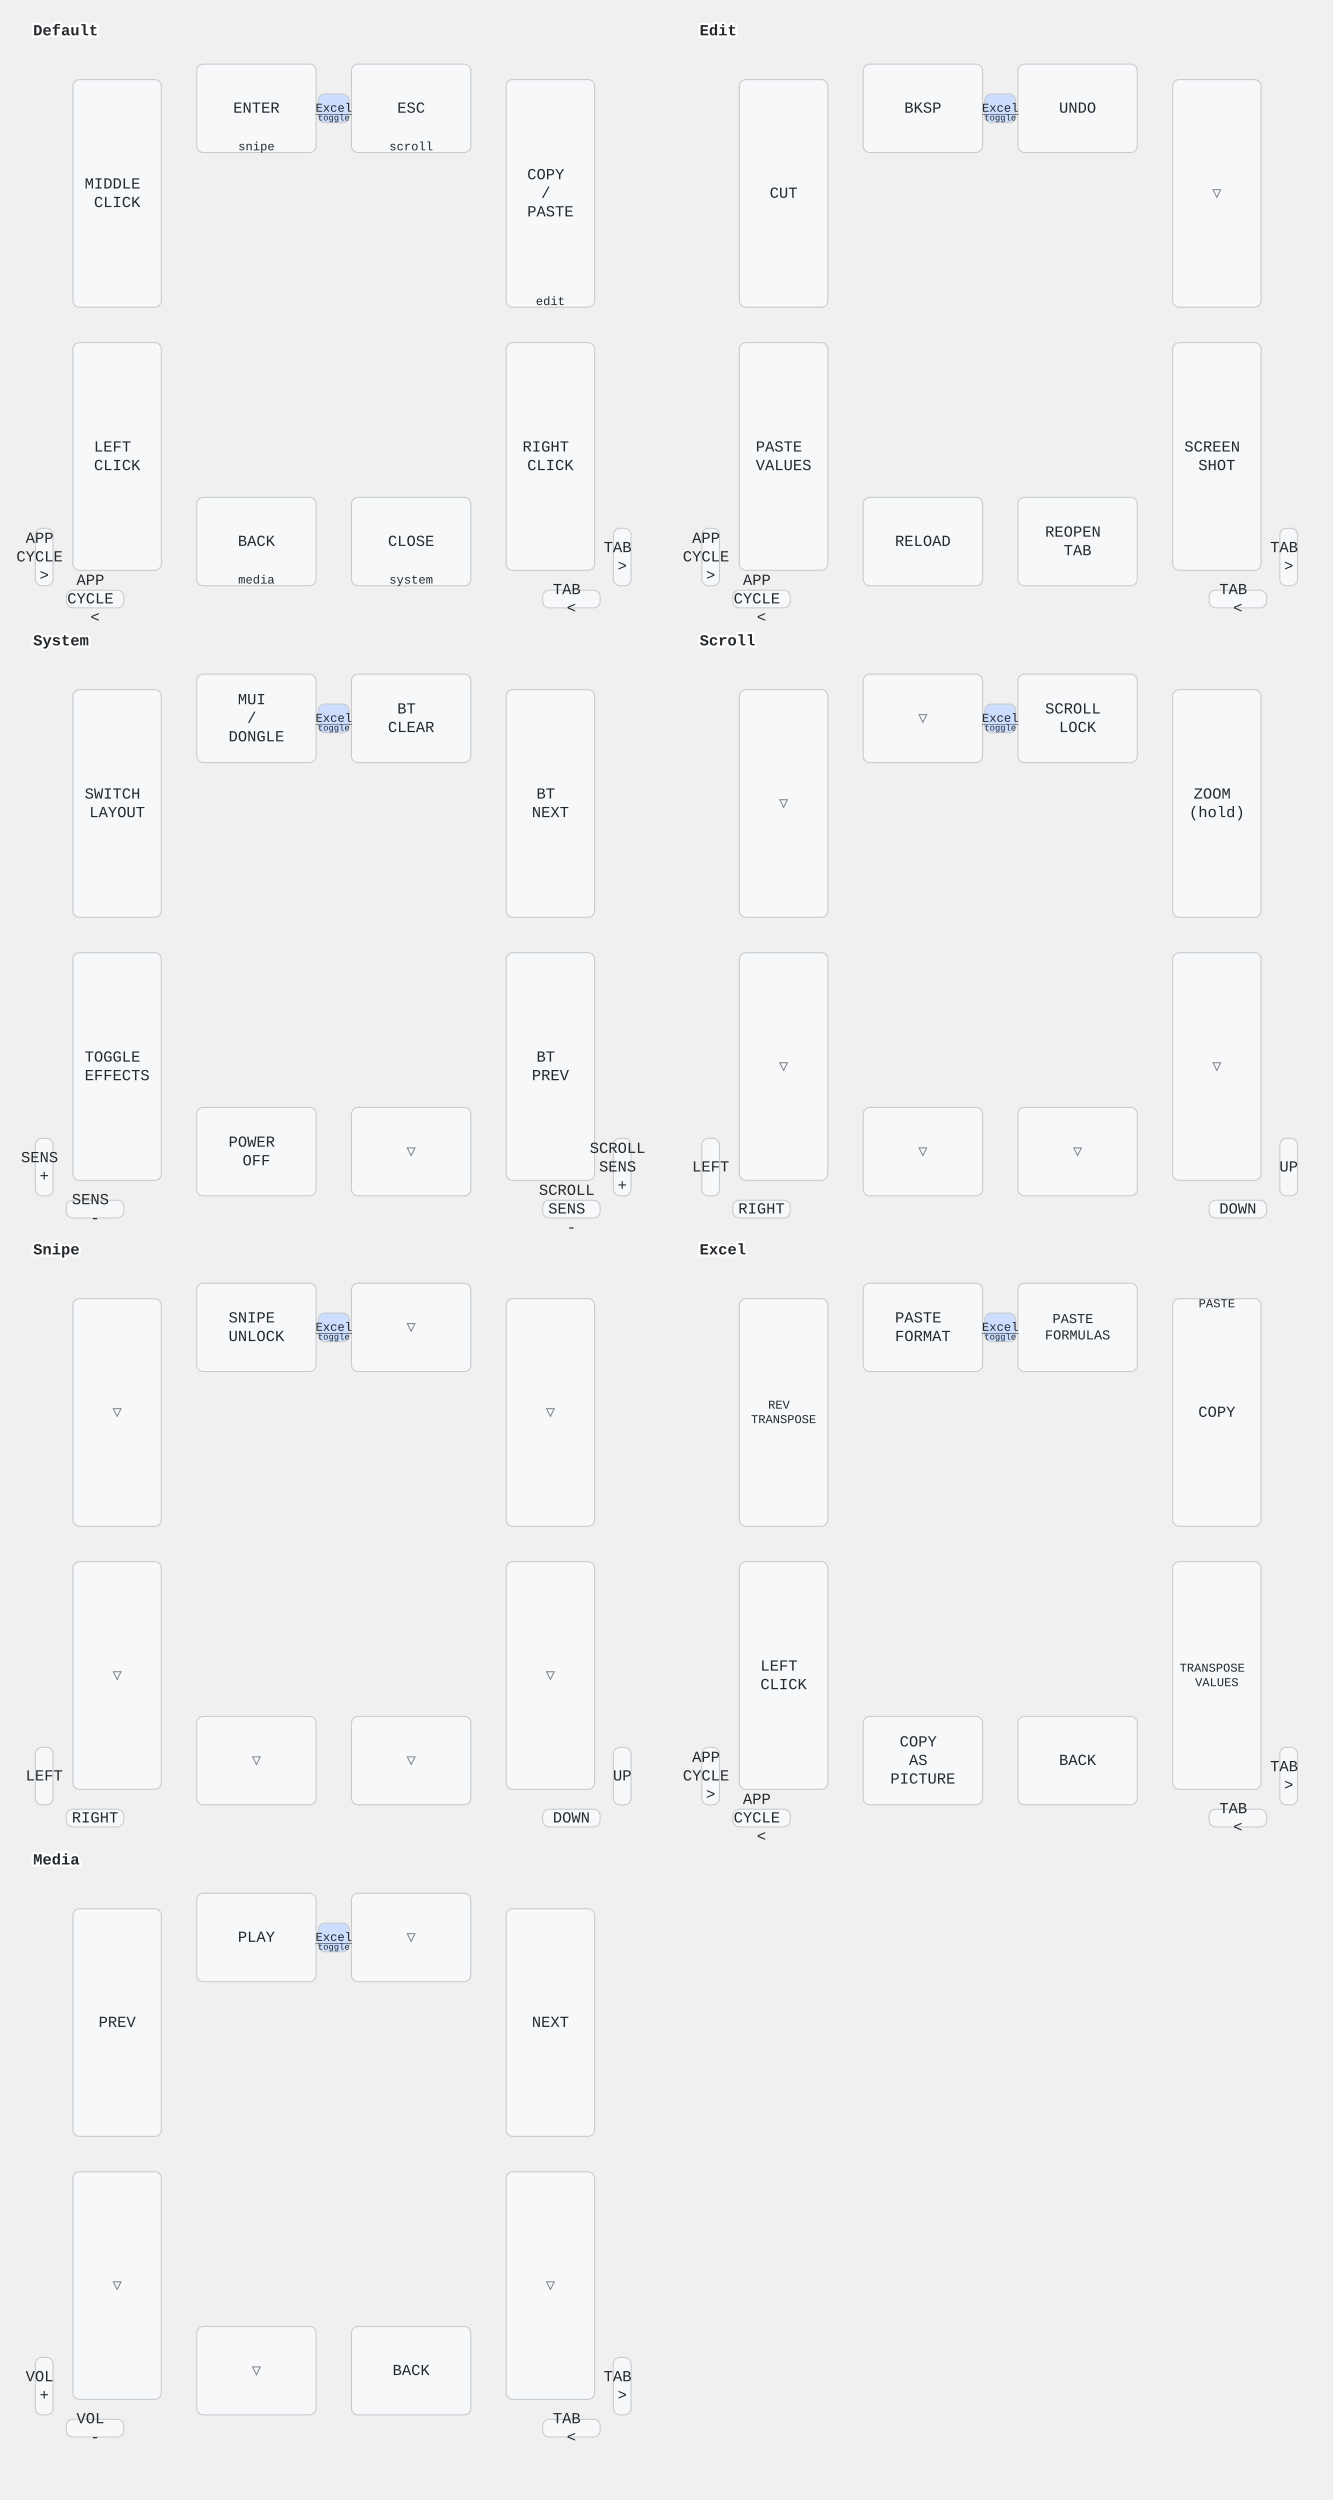
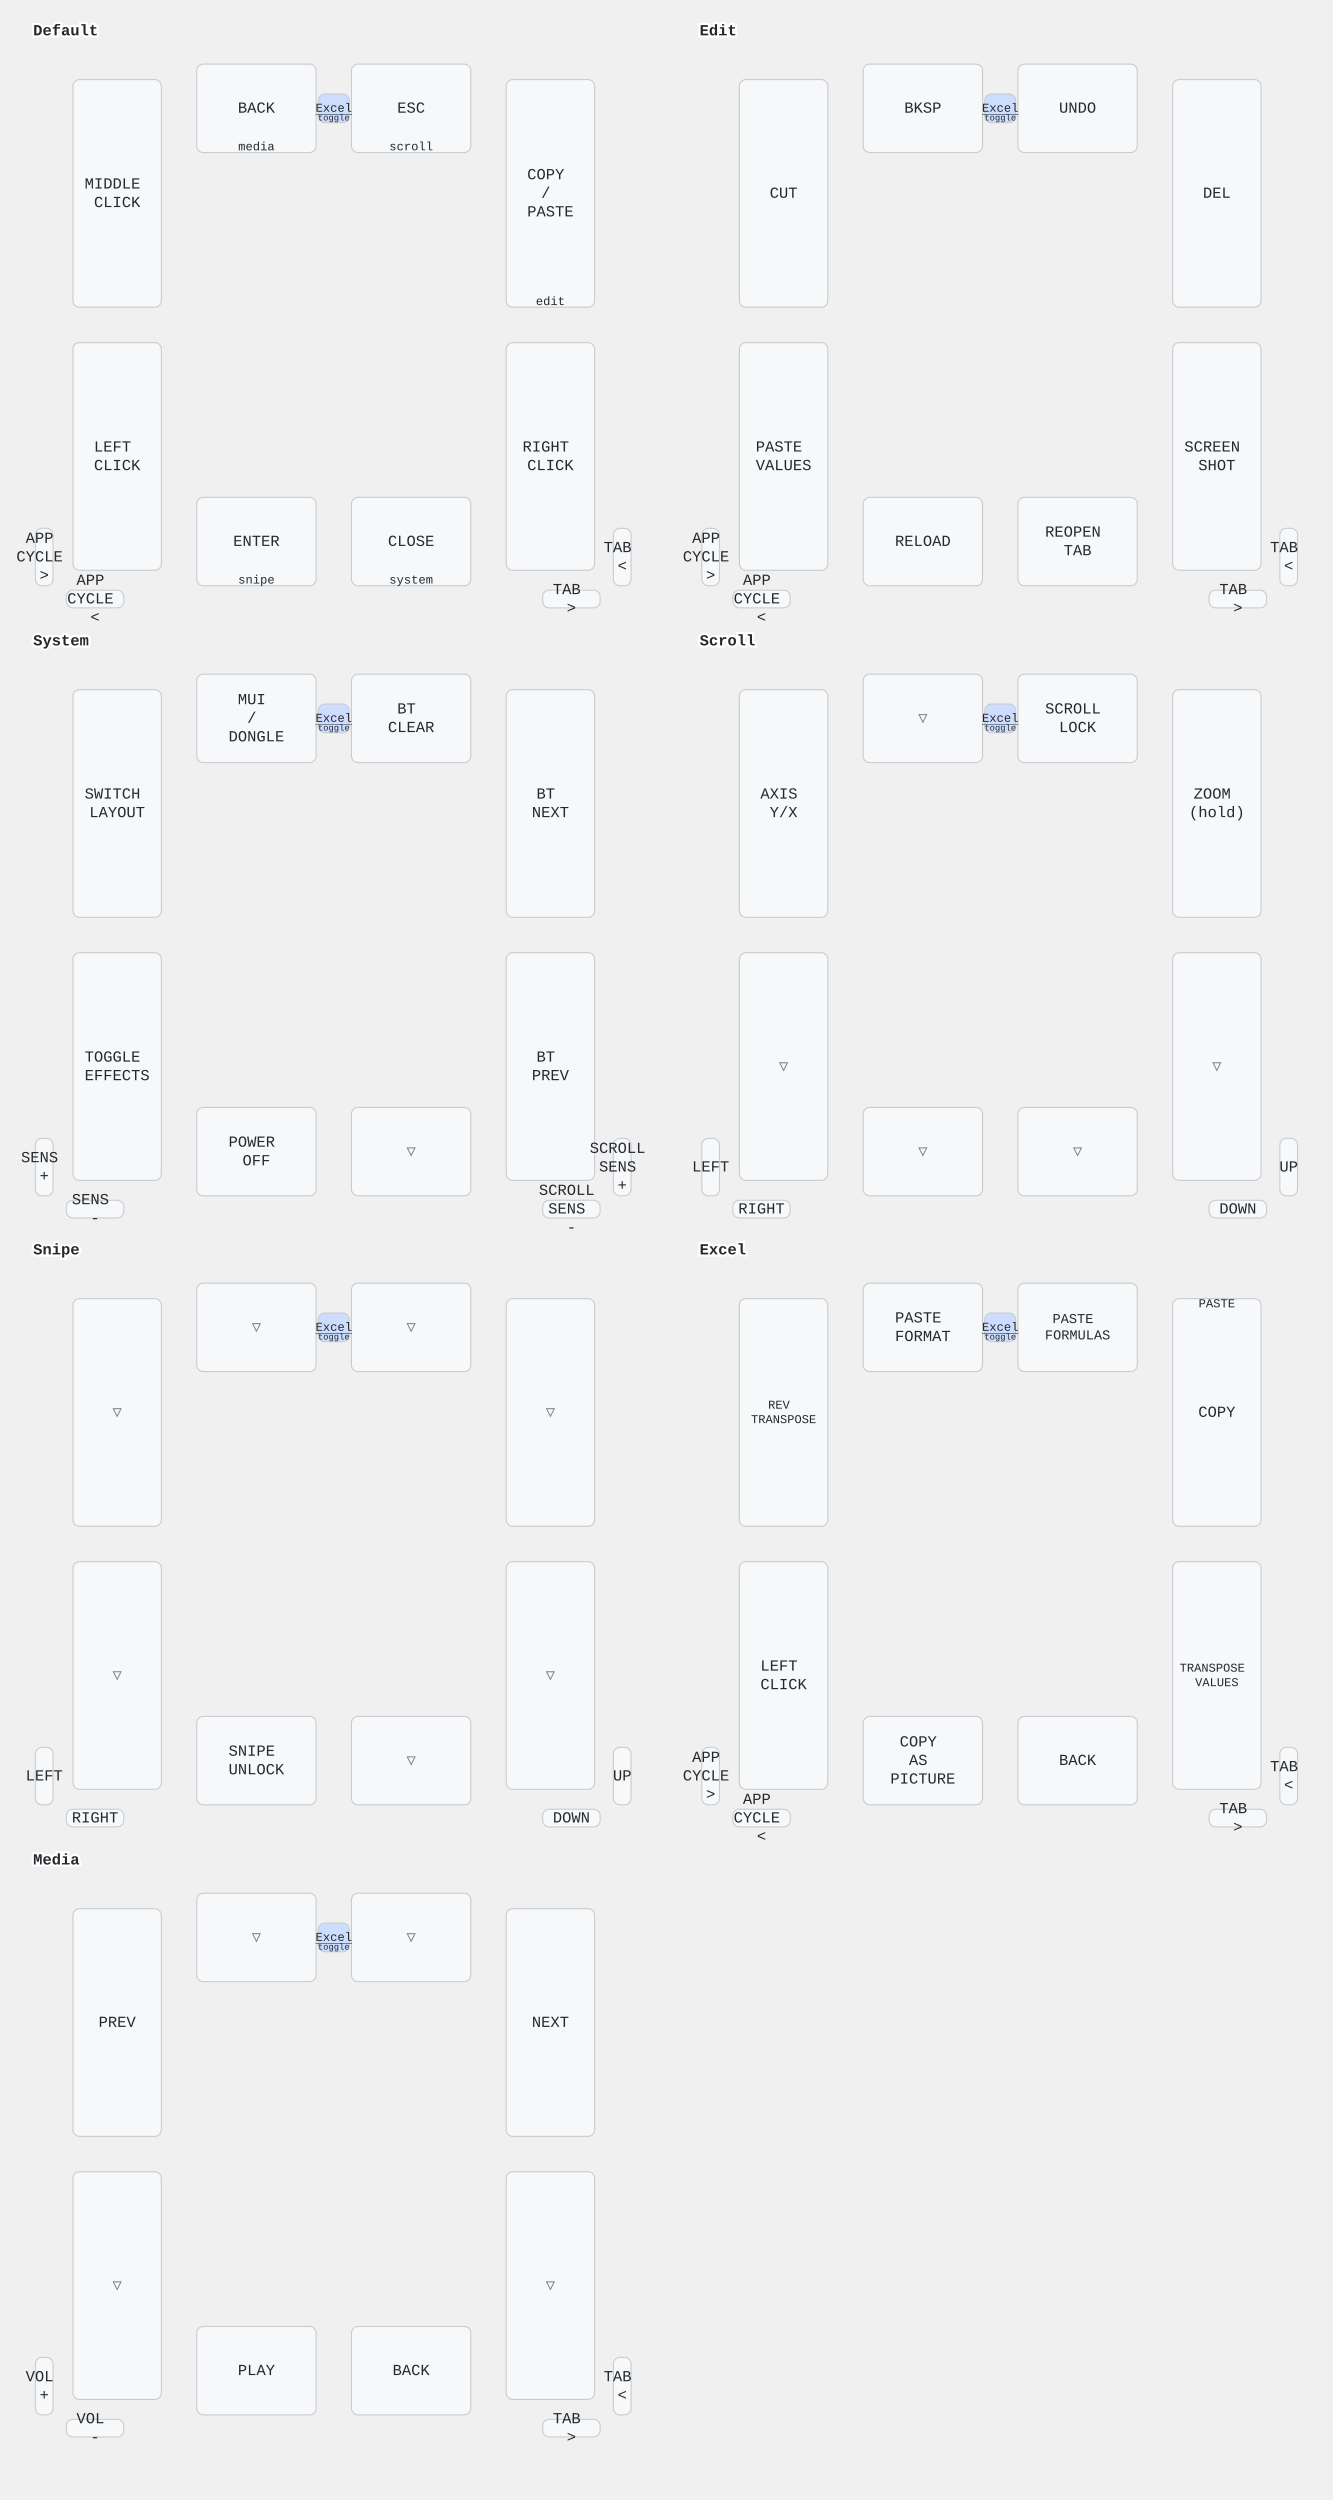
<svg xmlns="http://www.w3.org/2000/svg" width="1206" height="2262" viewBox="0 0 1206 2262" class="keymap">
  <style>/* inherit to force styles through use tags */
svg path {
    fill: inherit;
}

/* font and background color specifications */
svg.keymap {
    font-family: SFMono-Regular,Consolas,Liberation Mono,Menlo,monospace;
    font-size: 14px;
    font-kerning: normal;
    text-rendering: optimizeLegibility;
    fill: #24292e;
}

/* default key styling */
rect.key {
    fill: #f6f8fa;
}

rect.key, rect.combo {
    stroke: #c9cccf;
    stroke-width: 1;
}

/* default key side styling, only used is draw_key_sides is set */
rect.side {
    filter: brightness(90%);
}

/* color accent for combo boxes */
rect.combo, rect.combo-separate {
    fill: #cdf;
}

/* color accent for held keys */
rect.held, rect.combo.held {
    fill: #fdd;
}

/* color accent for ghost (optional) keys */
rect.ghost, rect.combo.ghost {
    stroke-dasharray: 4, 4;
    stroke-width: 2;
}

text {
    text-anchor: middle;
    dominant-baseline: middle;
}

/* styling for layer labels */
text.label {
    font-weight: bold;
    text-anchor: start;
    stroke: white;
    stroke-width: 4;
    paint-order: stroke;
}

/* styling for optional footer */
text.footer {
    text-anchor: end;
    dominant-baseline: auto;
    stroke: white;
    stroke-width: 4;
    paint-order: stroke;
}

/* styling for combo tap, and key non-tap label text */
text.combo, text.hold, text.shifted, text.left, text.right, text.tl, text.tr, text.bl, text.br {
    font-size: 11px;
}

text.hold, text.bl, text.br {
    text-anchor: middle;
    dominant-baseline: auto;
}

text.shifted, text.tl, text.tr {
    text-anchor: middle;
    dominant-baseline: hanging;
}

text.left, text.tl, text.bl {
    text-anchor: start;
}

text.right, text.tr, text.br {
    text-anchor: end;
}

text.layer-activator {
    text-decoration: underline;
}

/* styling for hold/shifted label text in combo box */
text.combo.hold, text.combo.shifted, text.combo.left, text.combo.right {
    font-size: 8px;
}

/* lighter symbol for transparent keys */
text.trans {
    fill: #7b7e81;
}

/* styling for combo dendrons */
path.combo {
    stroke-width: 1;
    stroke: gray;
    fill: none;
}

/* Start Tabler Icons Cleanup */
/* cannot use height/width with glyphs */
.icon-tabler &gt; path {
    fill: inherit;
    stroke: inherit;
    stroke-width: 2;
}
/* hide tabler's default box */
.icon-tabler &gt; path[stroke="none"][fill="none"] {
    visibility: hidden;
}
/* End Tabler Icons Cleanup */
</style>
  <g transform="translate(30, 0)" class="layer-Default">
    <text x="0" y="28" class="label" id="Default">Default</text>
    <g transform="translate(0, 56)">
      <g transform="translate(202, 42)" class="key keypos-0">
        <rect rx="6" ry="6" x="-54" y="-40" width="108" height="80" class="key" />
-         <text x="0" y="0" class="key tap">ENTER</text>
-         <text x="0" y="38" class="key hold">snipe</text>
+         <text x="0" y="0" class="key tap">BACK</text>
+         <text x="0" y="38" class="key hold">media</text>
      </g>
      <g transform="translate(342, 42)" class="key keypos-1">
        <rect rx="6" ry="6" x="-54" y="-40" width="108" height="80" class="key" />
        <text x="0" y="0" class="key tap">ESC</text>
        <text x="0" y="38" class="key hold">scroll</text>
      </g>
      <g transform="translate(76, 119)" class="key keypos-2">
        <rect rx="6" ry="6" x="-40" y="-103" width="80" height="206" class="key" />
        <text x="0" y="0" class="key tap">
          <tspan x="0" dy="-0.6em">MIDDLE</tspan>
          <tspan x="0" dy="1.2em">CLICK</tspan>
        </text>
      </g>
      <g transform="translate(468, 119)" class="key keypos-3">
        <rect rx="6" ry="6" x="-40" y="-103" width="80" height="206" class="key" />
        <text x="0" y="0" class="key tap">
          <tspan x="0" dy="-1.2em">COPY</tspan>
          <tspan x="0" dy="1.2em">/</tspan>
          <tspan x="0" dy="1.2em">PASTE</tspan>
        </text>
        <text x="0" y="101" class="key hold">edit</text>
      </g>
      <g transform="translate(76, 357)" class="key keypos-4">
        <rect rx="6" ry="6" x="-40" y="-103" width="80" height="206" class="key" />
        <text x="0" y="0" class="key tap">
          <tspan x="0" dy="-0.6em">LEFT</tspan>
          <tspan x="0" dy="1.2em">CLICK</tspan>
        </text>
      </g>
      <g transform="translate(468, 357)" class="key keypos-5">
        <rect rx="6" ry="6" x="-40" y="-103" width="80" height="206" class="key" />
        <text x="0" y="0" class="key tap">
          <tspan x="0" dy="-0.6em">RIGHT</tspan>
          <tspan x="0" dy="1.2em">CLICK</tspan>
        </text>
      </g>
      <g transform="translate(202, 434)" class="key keypos-6">
        <rect rx="6" ry="6" x="-54" y="-40" width="108" height="80" class="key" />
-         <text x="0" y="0" class="key tap">BACK</text>
-         <text x="0" y="38" class="key hold">media</text>
+         <text x="0" y="0" class="key tap">ENTER</text>
+         <text x="0" y="38" class="key hold">snipe</text>
      </g>
      <g transform="translate(342, 434)" class="key keypos-7">
        <rect rx="6" ry="6" x="-54" y="-40" width="108" height="80" class="key" />
        <text x="0" y="0" class="key tap">CLOSE</text>
        <text x="0" y="38" class="key hold">system</text>
      </g>
      <g transform="translate(10, 448)" class="key keypos-8">
        <rect rx="6" ry="6" x="-8" y="-26" width="16" height="52" class="key" />
        <text x="0" y="0" class="key tap">
          <tspan x="0" dy="-1.2em">APP</tspan>
          <tspan x="0" dy="1.2em">CYCLE</tspan>
          <tspan x="0" dy="1.2em">&gt;</tspan>
        </text>
      </g>
      <g transform="translate(533, 448)" class="key keypos-9">
        <rect rx="6" ry="6" x="-8" y="-26" width="16" height="52" class="key" />
        <text x="0" y="0" class="key tap">
          <tspan x="0" dy="-0.6em">TAB</tspan>
-           <tspan x="0" dy="1.2em">&gt;</tspan>
+           <tspan x="0" dy="1.2em">&lt;</tspan>
        </text>
      </g>
      <g transform="translate(56, 486)" class="key keypos-10">
        <rect rx="6" ry="6" x="-26" y="-8" width="52" height="16" class="key" />
        <text x="0" y="0" class="key tap">
          <tspan x="0" dy="-1.2em">APP</tspan>
          <tspan x="0" dy="1.2em">CYCLE</tspan>
          <tspan x="0" dy="1.2em">&lt;</tspan>
        </text>
      </g>
      <g transform="translate(487, 486)" class="key keypos-11">
        <rect rx="6" ry="6" x="-26" y="-8" width="52" height="16" class="key" />
        <text x="0" y="0" class="key tap">
          <tspan x="0" dy="-0.6em">TAB</tspan>
-           <tspan x="0" dy="1.2em">&lt;</tspan>
+           <tspan x="0" dy="1.2em">&gt;</tspan>
        </text>
      </g>
      <g class="combo combopos-0">
        <rect rx="6" ry="6" x="258" y="29" width="28" height="26" class="combo" />
        <a href="#Excel">
          <text x="272" y="42" class="combo tap layer-activator">Excel</text>
        </a>
        <text x="272" y="53" class="combo hold">toggle</text>
      </g>
    </g>
  </g>
  <g transform="translate(633, 0)" class="layer-Edit">
    <text x="0" y="28" class="label" id="Edit">Edit</text>
    <g transform="translate(0, 56)">
      <g transform="translate(202, 42)" class="key keypos-0">
        <rect rx="6" ry="6" x="-54" y="-40" width="108" height="80" class="key" />
        <text x="0" y="0" class="key tap">BKSP</text>
      </g>
      <g transform="translate(342, 42)" class="key keypos-1">
        <rect rx="6" ry="6" x="-54" y="-40" width="108" height="80" class="key" />
        <text x="0" y="0" class="key tap">UNDO</text>
      </g>
      <g transform="translate(76, 119)" class="key keypos-2">
        <rect rx="6" ry="6" x="-40" y="-103" width="80" height="206" class="key" />
        <text x="0" y="0" class="key tap">CUT</text>
      </g>
-       <g transform="translate(468, 119)" class="key trans keypos-3">
-         <rect rx="6" ry="6" x="-40" y="-103" width="80" height="206" class="key trans" />
-         <text x="0" y="0" class="key trans tap">▽</text>
+       <g transform="translate(468, 119)" class="key keypos-3">
+         <rect rx="6" ry="6" x="-40" y="-103" width="80" height="206" class="key" />
+         <text x="0" y="0" class="key tap">DEL</text>
      </g>
      <g transform="translate(76, 357)" class="key keypos-4">
        <rect rx="6" ry="6" x="-40" y="-103" width="80" height="206" class="key" />
        <text x="0" y="0" class="key tap">
          <tspan x="0" dy="-0.6em">PASTE</tspan>
          <tspan x="0" dy="1.2em">VALUES</tspan>
        </text>
      </g>
      <g transform="translate(468, 357)" class="key keypos-5">
        <rect rx="6" ry="6" x="-40" y="-103" width="80" height="206" class="key" />
        <text x="0" y="0" class="key tap">
          <tspan x="0" dy="-0.6em">SCREEN</tspan>
          <tspan x="0" dy="1.2em">SHOT</tspan>
        </text>
      </g>
      <g transform="translate(202, 434)" class="key keypos-6">
        <rect rx="6" ry="6" x="-54" y="-40" width="108" height="80" class="key" />
        <text x="0" y="0" class="key tap">RELOAD</text>
      </g>
      <g transform="translate(342, 434)" class="key keypos-7">
        <rect rx="6" ry="6" x="-54" y="-40" width="108" height="80" class="key" />
        <text x="0" y="0" class="key tap">
          <tspan x="0" dy="-0.6em">REOPEN</tspan>
          <tspan x="0" dy="1.2em">TAB</tspan>
        </text>
      </g>
      <g transform="translate(10, 448)" class="key keypos-8">
        <rect rx="6" ry="6" x="-8" y="-26" width="16" height="52" class="key" />
        <text x="0" y="0" class="key tap">
          <tspan x="0" dy="-1.2em">APP</tspan>
          <tspan x="0" dy="1.2em">CYCLE</tspan>
          <tspan x="0" dy="1.2em">&gt;</tspan>
        </text>
      </g>
      <g transform="translate(533, 448)" class="key keypos-9">
        <rect rx="6" ry="6" x="-8" y="-26" width="16" height="52" class="key" />
        <text x="0" y="0" class="key tap">
          <tspan x="0" dy="-0.6em">TAB</tspan>
-           <tspan x="0" dy="1.2em">&gt;</tspan>
+           <tspan x="0" dy="1.2em">&lt;</tspan>
        </text>
      </g>
      <g transform="translate(56, 486)" class="key keypos-10">
        <rect rx="6" ry="6" x="-26" y="-8" width="52" height="16" class="key" />
        <text x="0" y="0" class="key tap">
          <tspan x="0" dy="-1.2em">APP</tspan>
          <tspan x="0" dy="1.2em">CYCLE</tspan>
          <tspan x="0" dy="1.2em">&lt;</tspan>
        </text>
      </g>
      <g transform="translate(487, 486)" class="key keypos-11">
        <rect rx="6" ry="6" x="-26" y="-8" width="52" height="16" class="key" />
        <text x="0" y="0" class="key tap">
          <tspan x="0" dy="-0.6em">TAB</tspan>
-           <tspan x="0" dy="1.2em">&lt;</tspan>
+           <tspan x="0" dy="1.2em">&gt;</tspan>
        </text>
      </g>
      <g class="combo combopos-0">
        <rect rx="6" ry="6" x="258" y="29" width="28" height="26" class="combo" />
        <a href="#Excel">
          <text x="272" y="42" class="combo tap layer-activator">Excel</text>
        </a>
        <text x="272" y="53" class="combo hold">toggle</text>
      </g>
    </g>
  </g>
  <g transform="translate(30, 552)" class="layer-System">
    <text x="0" y="28" class="label" id="System">System</text>
    <g transform="translate(0, 56)">
      <g transform="translate(202, 42)" class="key keypos-0">
        <rect rx="6" ry="6" x="-54" y="-40" width="108" height="80" class="key" />
        <text x="0" y="0" class="key tap">
          <tspan x="0" dy="-1.2em">MUI</tspan>
          <tspan x="0" dy="1.2em">/</tspan>
          <tspan x="0" dy="1.2em">DONGLE</tspan>
        </text>
      </g>
      <g transform="translate(342, 42)" class="key keypos-1">
        <rect rx="6" ry="6" x="-54" y="-40" width="108" height="80" class="key" />
        <text x="0" y="0" class="key tap">
          <tspan x="0" dy="-0.6em">BT</tspan>
          <tspan x="0" dy="1.2em">CLEAR</tspan>
        </text>
      </g>
      <g transform="translate(76, 119)" class="key keypos-2">
        <rect rx="6" ry="6" x="-40" y="-103" width="80" height="206" class="key" />
        <text x="0" y="0" class="key tap">
          <tspan x="0" dy="-0.6em">SWITCH</tspan>
          <tspan x="0" dy="1.2em">LAYOUT</tspan>
        </text>
      </g>
      <g transform="translate(468, 119)" class="key keypos-3">
        <rect rx="6" ry="6" x="-40" y="-103" width="80" height="206" class="key" />
        <text x="0" y="0" class="key tap">
          <tspan x="0" dy="-0.6em">BT</tspan>
          <tspan x="0" dy="1.2em">NEXT</tspan>
        </text>
      </g>
      <g transform="translate(76, 357)" class="key keypos-4">
        <rect rx="6" ry="6" x="-40" y="-103" width="80" height="206" class="key" />
        <text x="0" y="0" class="key tap">
          <tspan x="0" dy="-0.6em">TOGGLE</tspan>
          <tspan x="0" dy="1.2em">EFFECTS</tspan>
        </text>
      </g>
      <g transform="translate(468, 357)" class="key keypos-5">
        <rect rx="6" ry="6" x="-40" y="-103" width="80" height="206" class="key" />
        <text x="0" y="0" class="key tap">
          <tspan x="0" dy="-0.6em">BT</tspan>
          <tspan x="0" dy="1.2em">PREV</tspan>
        </text>
      </g>
      <g transform="translate(202, 434)" class="key keypos-6">
        <rect rx="6" ry="6" x="-54" y="-40" width="108" height="80" class="key" />
        <text x="0" y="0" class="key tap">
          <tspan x="0" dy="-0.6em">POWER</tspan>
          <tspan x="0" dy="1.2em">OFF</tspan>
        </text>
      </g>
      <g transform="translate(342, 434)" class="key trans keypos-7">
        <rect rx="6" ry="6" x="-54" y="-40" width="108" height="80" class="key trans" />
        <text x="0" y="0" class="key trans tap">▽</text>
      </g>
      <g transform="translate(10, 448)" class="key keypos-8">
        <rect rx="6" ry="6" x="-8" y="-26" width="16" height="52" class="key" />
        <text x="0" y="0" class="key tap">
          <tspan x="0" dy="-0.6em">SENS</tspan>
          <tspan x="0" dy="1.2em">+</tspan>
        </text>
      </g>
      <g transform="translate(533, 448)" class="key keypos-9">
        <rect rx="6" ry="6" x="-8" y="-26" width="16" height="52" class="key" />
        <text x="0" y="0" class="key tap">
          <tspan x="0" dy="-1.2em">SCROLL</tspan>
          <tspan x="0" dy="1.2em">SENS</tspan>
          <tspan x="0" dy="1.2em">+</tspan>
        </text>
      </g>
      <g transform="translate(56, 486)" class="key keypos-10">
        <rect rx="6" ry="6" x="-26" y="-8" width="52" height="16" class="key" />
        <text x="0" y="0" class="key tap">
          <tspan x="0" dy="-0.6em">SENS</tspan>
          <tspan x="0" dy="1.2em">-</tspan>
        </text>
      </g>
      <g transform="translate(487, 486)" class="key keypos-11">
        <rect rx="6" ry="6" x="-26" y="-8" width="52" height="16" class="key" />
        <text x="0" y="0" class="key tap">
          <tspan x="0" dy="-1.2em">SCROLL</tspan>
          <tspan x="0" dy="1.2em">SENS</tspan>
          <tspan x="0" dy="1.2em">-</tspan>
        </text>
      </g>
      <g class="combo combopos-0">
        <rect rx="6" ry="6" x="258" y="29" width="28" height="26" class="combo" />
        <a href="#Excel">
          <text x="272" y="42" class="combo tap layer-activator">Excel</text>
        </a>
        <text x="272" y="53" class="combo hold">toggle</text>
      </g>
    </g>
  </g>
  <g transform="translate(633, 552)" class="layer-Scroll">
    <text x="0" y="28" class="label" id="Scroll">Scroll</text>
    <g transform="translate(0, 56)">
      <g transform="translate(202, 42)" class="key trans keypos-0">
        <rect rx="6" ry="6" x="-54" y="-40" width="108" height="80" class="key trans" />
        <text x="0" y="0" class="key trans tap">▽</text>
      </g>
      <g transform="translate(342, 42)" class="key keypos-1">
        <rect rx="6" ry="6" x="-54" y="-40" width="108" height="80" class="key" />
        <text x="0" y="0" class="key tap">
          <tspan x="0" dy="-0.6em">SCROLL</tspan>
          <tspan x="0" dy="1.2em">LOCK</tspan>
        </text>
      </g>
-       <g transform="translate(76, 119)" class="key trans keypos-2">
-         <rect rx="6" ry="6" x="-40" y="-103" width="80" height="206" class="key trans" />
-         <text x="0" y="0" class="key trans tap">▽</text>
+       <g transform="translate(76, 119)" class="key keypos-2">
+         <rect rx="6" ry="6" x="-40" y="-103" width="80" height="206" class="key" />
+         <text x="0" y="0" class="key tap">
+           <tspan x="0" dy="-0.6em">AXIS</tspan>
+           <tspan x="0" dy="1.2em">Y/X</tspan>
+         </text>
      </g>
      <g transform="translate(468, 119)" class="key keypos-3">
        <rect rx="6" ry="6" x="-40" y="-103" width="80" height="206" class="key" />
        <text x="0" y="0" class="key tap">
          <tspan x="0" dy="-0.6em">ZOOM</tspan>
          <tspan x="0" dy="1.2em">(hold)</tspan>
        </text>
      </g>
      <g transform="translate(76, 357)" class="key trans keypos-4">
        <rect rx="6" ry="6" x="-40" y="-103" width="80" height="206" class="key trans" />
        <text x="0" y="0" class="key trans tap">▽</text>
      </g>
      <g transform="translate(468, 357)" class="key trans keypos-5">
        <rect rx="6" ry="6" x="-40" y="-103" width="80" height="206" class="key trans" />
        <text x="0" y="0" class="key trans tap">▽</text>
      </g>
      <g transform="translate(202, 434)" class="key trans keypos-6">
        <rect rx="6" ry="6" x="-54" y="-40" width="108" height="80" class="key trans" />
        <text x="0" y="0" class="key trans tap">▽</text>
      </g>
      <g transform="translate(342, 434)" class="key trans keypos-7">
        <rect rx="6" ry="6" x="-54" y="-40" width="108" height="80" class="key trans" />
        <text x="0" y="0" class="key trans tap">▽</text>
      </g>
      <g transform="translate(10, 448)" class="key keypos-8">
        <rect rx="6" ry="6" x="-8" y="-26" width="16" height="52" class="key" />
        <text x="0" y="0" class="key tap">LEFT</text>
      </g>
      <g transform="translate(533, 448)" class="key keypos-9">
        <rect rx="6" ry="6" x="-8" y="-26" width="16" height="52" class="key" />
        <text x="0" y="0" class="key tap">UP</text>
      </g>
      <g transform="translate(56, 486)" class="key keypos-10">
        <rect rx="6" ry="6" x="-26" y="-8" width="52" height="16" class="key" />
        <text x="0" y="0" class="key tap">RIGHT</text>
      </g>
      <g transform="translate(487, 486)" class="key keypos-11">
        <rect rx="6" ry="6" x="-26" y="-8" width="52" height="16" class="key" />
        <text x="0" y="0" class="key tap">DOWN</text>
      </g>
      <g class="combo combopos-0">
        <rect rx="6" ry="6" x="258" y="29" width="28" height="26" class="combo" />
        <a href="#Excel">
          <text x="272" y="42" class="combo tap layer-activator">Excel</text>
        </a>
        <text x="272" y="53" class="combo hold">toggle</text>
      </g>
    </g>
  </g>
  <g transform="translate(30, 1103)" class="layer-Snipe">
    <text x="0" y="28" class="label" id="Snipe">Snipe</text>
    <g transform="translate(0, 56)">
-       <g transform="translate(202, 42)" class="key keypos-0">
+       <g transform="translate(202, 42)" class="key trans keypos-0">
+         <rect rx="6" ry="6" x="-54" y="-40" width="108" height="80" class="key trans" />
+         <text x="0" y="0" class="key trans tap">▽</text>
+       </g>
+       <g transform="translate(342, 42)" class="key trans keypos-1">
+         <rect rx="6" ry="6" x="-54" y="-40" width="108" height="80" class="key trans" />
+         <text x="0" y="0" class="key trans tap">▽</text>
+       </g>
+       <g transform="translate(76, 119)" class="key trans keypos-2">
+         <rect rx="6" ry="6" x="-40" y="-103" width="80" height="206" class="key trans" />
+         <text x="0" y="0" class="key trans tap">▽</text>
+       </g>
+       <g transform="translate(468, 119)" class="key trans keypos-3">
+         <rect rx="6" ry="6" x="-40" y="-103" width="80" height="206" class="key trans" />
+         <text x="0" y="0" class="key trans tap">▽</text>
+       </g>
+       <g transform="translate(76, 357)" class="key trans keypos-4">
+         <rect rx="6" ry="6" x="-40" y="-103" width="80" height="206" class="key trans" />
+         <text x="0" y="0" class="key trans tap">▽</text>
+       </g>
+       <g transform="translate(468, 357)" class="key trans keypos-5">
+         <rect rx="6" ry="6" x="-40" y="-103" width="80" height="206" class="key trans" />
+         <text x="0" y="0" class="key trans tap">▽</text>
+       </g>
+       <g transform="translate(202, 434)" class="key keypos-6">
        <rect rx="6" ry="6" x="-54" y="-40" width="108" height="80" class="key" />
        <text x="0" y="0" class="key tap">
          <tspan x="0" dy="-0.6em">SNIPE</tspan>
          <tspan x="0" dy="1.2em">UNLOCK</tspan>
        </text>
-       </g>
-       <g transform="translate(342, 42)" class="key trans keypos-1">
-         <rect rx="6" ry="6" x="-54" y="-40" width="108" height="80" class="key trans" />
-         <text x="0" y="0" class="key trans tap">▽</text>
-       </g>
-       <g transform="translate(76, 119)" class="key trans keypos-2">
-         <rect rx="6" ry="6" x="-40" y="-103" width="80" height="206" class="key trans" />
-         <text x="0" y="0" class="key trans tap">▽</text>
-       </g>
-       <g transform="translate(468, 119)" class="key trans keypos-3">
-         <rect rx="6" ry="6" x="-40" y="-103" width="80" height="206" class="key trans" />
-         <text x="0" y="0" class="key trans tap">▽</text>
-       </g>
-       <g transform="translate(76, 357)" class="key trans keypos-4">
-         <rect rx="6" ry="6" x="-40" y="-103" width="80" height="206" class="key trans" />
-         <text x="0" y="0" class="key trans tap">▽</text>
-       </g>
-       <g transform="translate(468, 357)" class="key trans keypos-5">
-         <rect rx="6" ry="6" x="-40" y="-103" width="80" height="206" class="key trans" />
-         <text x="0" y="0" class="key trans tap">▽</text>
-       </g>
-       <g transform="translate(202, 434)" class="key trans keypos-6">
-         <rect rx="6" ry="6" x="-54" y="-40" width="108" height="80" class="key trans" />
-         <text x="0" y="0" class="key trans tap">▽</text>
      </g>
      <g transform="translate(342, 434)" class="key trans keypos-7">
        <rect rx="6" ry="6" x="-54" y="-40" width="108" height="80" class="key trans" />
        <text x="0" y="0" class="key trans tap">▽</text>
      </g>
      <g transform="translate(10, 448)" class="key keypos-8">
        <rect rx="6" ry="6" x="-8" y="-26" width="16" height="52" class="key" />
        <text x="0" y="0" class="key tap">LEFT</text>
      </g>
      <g transform="translate(533, 448)" class="key keypos-9">
        <rect rx="6" ry="6" x="-8" y="-26" width="16" height="52" class="key" />
        <text x="0" y="0" class="key tap">UP</text>
      </g>
      <g transform="translate(56, 486)" class="key keypos-10">
        <rect rx="6" ry="6" x="-26" y="-8" width="52" height="16" class="key" />
        <text x="0" y="0" class="key tap">RIGHT</text>
      </g>
      <g transform="translate(487, 486)" class="key keypos-11">
        <rect rx="6" ry="6" x="-26" y="-8" width="52" height="16" class="key" />
        <text x="0" y="0" class="key tap">DOWN</text>
      </g>
      <g class="combo combopos-0">
        <rect rx="6" ry="6" x="258" y="29" width="28" height="26" class="combo" />
        <a href="#Excel">
          <text x="272" y="42" class="combo tap layer-activator">Excel</text>
        </a>
        <text x="272" y="53" class="combo hold">toggle</text>
      </g>
    </g>
  </g>
  <g transform="translate(633, 1103)" class="layer-Excel">
    <text x="0" y="28" class="label" id="Excel">Excel</text>
    <g transform="translate(0, 56)">
      <g transform="translate(202, 42)" class="key keypos-0">
        <rect rx="6" ry="6" x="-54" y="-40" width="108" height="80" class="key" />
        <text x="0" y="0" class="key tap">
          <tspan x="0" dy="-0.6em">PASTE</tspan>
          <tspan x="0" dy="1.2em">FORMAT</tspan>
        </text>
      </g>
      <g transform="translate(342, 42)" class="key keypos-1">
        <rect rx="6" ry="6" x="-54" y="-40" width="108" height="80" class="key" />
        <text x="0" y="0" class="key tap">
          <tspan x="0" dy="-0.6em" style="font-size: 88%">PASTE</tspan>
          <tspan x="0" dy="1.2em" style="font-size: 88%">FORMULAS</tspan>
        </text>
      </g>
      <g transform="translate(76, 119)" class="key keypos-2">
        <rect rx="6" ry="6" x="-40" y="-103" width="80" height="206" class="key" />
        <text x="0" y="0" class="key tap">
          <tspan x="0" dy="-0.6em" style="font-size: 78%">REV</tspan>
          <tspan x="0" dy="1.2em" style="font-size: 78%">TRANSPOSE</tspan>
        </text>
      </g>
      <g transform="translate(468, 119)" class="key keypos-3">
        <rect rx="6" ry="6" x="-40" y="-103" width="80" height="206" class="key" />
        <text x="0" y="0" class="key tap">COPY</text>
        <text x="0" y="-101" class="key shifted">PASTE</text>
      </g>
      <g transform="translate(76, 357)" class="key keypos-4">
        <rect rx="6" ry="6" x="-40" y="-103" width="80" height="206" class="key" />
        <text x="0" y="0" class="key tap">
          <tspan x="0" dy="-0.6em">LEFT</tspan>
          <tspan x="0" dy="1.2em">CLICK</tspan>
        </text>
      </g>
      <g transform="translate(468, 357)" class="key keypos-5">
        <rect rx="6" ry="6" x="-40" y="-103" width="80" height="206" class="key" />
        <text x="0" y="0" class="key tap">
          <tspan x="0" dy="-0.6em" style="font-size: 78%">TRANSPOSE</tspan>
          <tspan x="0" dy="1.2em" style="font-size: 78%">VALUES</tspan>
        </text>
      </g>
      <g transform="translate(202, 434)" class="key keypos-6">
        <rect rx="6" ry="6" x="-54" y="-40" width="108" height="80" class="key" />
        <text x="0" y="0" class="key tap">
          <tspan x="0" dy="-1.2em">COPY</tspan>
          <tspan x="0" dy="1.2em">AS</tspan>
          <tspan x="0" dy="1.2em">PICTURE</tspan>
        </text>
      </g>
      <g transform="translate(342, 434)" class="key keypos-7">
        <rect rx="6" ry="6" x="-54" y="-40" width="108" height="80" class="key" />
        <text x="0" y="0" class="key tap">BACK</text>
      </g>
      <g transform="translate(10, 448)" class="key keypos-8">
        <rect rx="6" ry="6" x="-8" y="-26" width="16" height="52" class="key" />
        <text x="0" y="0" class="key tap">
          <tspan x="0" dy="-1.2em">APP</tspan>
          <tspan x="0" dy="1.2em">CYCLE</tspan>
          <tspan x="0" dy="1.2em">&gt;</tspan>
        </text>
      </g>
      <g transform="translate(533, 448)" class="key keypos-9">
        <rect rx="6" ry="6" x="-8" y="-26" width="16" height="52" class="key" />
        <text x="0" y="0" class="key tap">
          <tspan x="0" dy="-0.6em">TAB</tspan>
-           <tspan x="0" dy="1.2em">&gt;</tspan>
+           <tspan x="0" dy="1.2em">&lt;</tspan>
        </text>
      </g>
      <g transform="translate(56, 486)" class="key keypos-10">
        <rect rx="6" ry="6" x="-26" y="-8" width="52" height="16" class="key" />
        <text x="0" y="0" class="key tap">
          <tspan x="0" dy="-1.2em">APP</tspan>
          <tspan x="0" dy="1.2em">CYCLE</tspan>
          <tspan x="0" dy="1.2em">&lt;</tspan>
        </text>
      </g>
      <g transform="translate(487, 486)" class="key keypos-11">
        <rect rx="6" ry="6" x="-26" y="-8" width="52" height="16" class="key" />
        <text x="0" y="0" class="key tap">
          <tspan x="0" dy="-0.6em">TAB</tspan>
-           <tspan x="0" dy="1.2em">&lt;</tspan>
+           <tspan x="0" dy="1.2em">&gt;</tspan>
        </text>
      </g>
      <g class="combo combopos-0">
        <rect rx="6" ry="6" x="258" y="29" width="28" height="26" class="combo" />
        <a href="#Excel">
          <text x="272" y="42" class="combo tap layer-activator">Excel</text>
        </a>
        <text x="272" y="53" class="combo hold">toggle</text>
      </g>
    </g>
  </g>
  <g transform="translate(30, 1655)" class="layer-Media">
    <text x="0" y="28" class="label" id="Media">Media</text>
    <g transform="translate(0, 56)">
-       <g transform="translate(202, 42)" class="key keypos-0">
+       <g transform="translate(202, 42)" class="key trans keypos-0">
+         <rect rx="6" ry="6" x="-54" y="-40" width="108" height="80" class="key trans" />
+         <text x="0" y="0" class="key trans tap">▽</text>
+       </g>
+       <g transform="translate(342, 42)" class="key trans keypos-1">
+         <rect rx="6" ry="6" x="-54" y="-40" width="108" height="80" class="key trans" />
+         <text x="0" y="0" class="key trans tap">▽</text>
+       </g>
+       <g transform="translate(76, 119)" class="key keypos-2">
+         <rect rx="6" ry="6" x="-40" y="-103" width="80" height="206" class="key" />
+         <text x="0" y="0" class="key tap">PREV</text>
+       </g>
+       <g transform="translate(468, 119)" class="key keypos-3">
+         <rect rx="6" ry="6" x="-40" y="-103" width="80" height="206" class="key" />
+         <text x="0" y="0" class="key tap">NEXT</text>
+       </g>
+       <g transform="translate(76, 357)" class="key trans keypos-4">
+         <rect rx="6" ry="6" x="-40" y="-103" width="80" height="206" class="key trans" />
+         <text x="0" y="0" class="key trans tap">▽</text>
+       </g>
+       <g transform="translate(468, 357)" class="key trans keypos-5">
+         <rect rx="6" ry="6" x="-40" y="-103" width="80" height="206" class="key trans" />
+         <text x="0" y="0" class="key trans tap">▽</text>
+       </g>
+       <g transform="translate(202, 434)" class="key keypos-6">
        <rect rx="6" ry="6" x="-54" y="-40" width="108" height="80" class="key" />
        <text x="0" y="0" class="key tap">PLAY</text>
-       </g>
-       <g transform="translate(342, 42)" class="key trans keypos-1">
-         <rect rx="6" ry="6" x="-54" y="-40" width="108" height="80" class="key trans" />
-         <text x="0" y="0" class="key trans tap">▽</text>
-       </g>
-       <g transform="translate(76, 119)" class="key keypos-2">
-         <rect rx="6" ry="6" x="-40" y="-103" width="80" height="206" class="key" />
-         <text x="0" y="0" class="key tap">PREV</text>
-       </g>
-       <g transform="translate(468, 119)" class="key keypos-3">
-         <rect rx="6" ry="6" x="-40" y="-103" width="80" height="206" class="key" />
-         <text x="0" y="0" class="key tap">NEXT</text>
-       </g>
-       <g transform="translate(76, 357)" class="key trans keypos-4">
-         <rect rx="6" ry="6" x="-40" y="-103" width="80" height="206" class="key trans" />
-         <text x="0" y="0" class="key trans tap">▽</text>
-       </g>
-       <g transform="translate(468, 357)" class="key trans keypos-5">
-         <rect rx="6" ry="6" x="-40" y="-103" width="80" height="206" class="key trans" />
-         <text x="0" y="0" class="key trans tap">▽</text>
-       </g>
-       <g transform="translate(202, 434)" class="key trans keypos-6">
-         <rect rx="6" ry="6" x="-54" y="-40" width="108" height="80" class="key trans" />
-         <text x="0" y="0" class="key trans tap">▽</text>
      </g>
      <g transform="translate(342, 434)" class="key keypos-7">
        <rect rx="6" ry="6" x="-54" y="-40" width="108" height="80" class="key" />
        <text x="0" y="0" class="key tap">BACK</text>
      </g>
      <g transform="translate(10, 448)" class="key keypos-8">
        <rect rx="6" ry="6" x="-8" y="-26" width="16" height="52" class="key" />
        <text x="0" y="0" class="key tap">
          <tspan x="0" dy="-0.6em">VOL</tspan>
          <tspan x="0" dy="1.2em">+</tspan>
        </text>
      </g>
      <g transform="translate(533, 448)" class="key keypos-9">
        <rect rx="6" ry="6" x="-8" y="-26" width="16" height="52" class="key" />
        <text x="0" y="0" class="key tap">
          <tspan x="0" dy="-0.6em">TAB</tspan>
-           <tspan x="0" dy="1.2em">&gt;</tspan>
+           <tspan x="0" dy="1.2em">&lt;</tspan>
        </text>
      </g>
      <g transform="translate(56, 486)" class="key keypos-10">
        <rect rx="6" ry="6" x="-26" y="-8" width="52" height="16" class="key" />
        <text x="0" y="0" class="key tap">
          <tspan x="0" dy="-0.6em">VOL</tspan>
          <tspan x="0" dy="1.2em">-</tspan>
        </text>
      </g>
      <g transform="translate(487, 486)" class="key keypos-11">
        <rect rx="6" ry="6" x="-26" y="-8" width="52" height="16" class="key" />
        <text x="0" y="0" class="key tap">
          <tspan x="0" dy="-0.6em">TAB</tspan>
-           <tspan x="0" dy="1.2em">&lt;</tspan>
+           <tspan x="0" dy="1.2em">&gt;</tspan>
        </text>
      </g>
      <g class="combo combopos-0">
        <rect rx="6" ry="6" x="258" y="29" width="28" height="26" class="combo" />
        <a href="#Excel">
          <text x="272" y="42" class="combo tap layer-activator">Excel</text>
        </a>
        <text x="272" y="53" class="combo hold">toggle</text>
      </g>
    </g>
  </g>
</svg>
